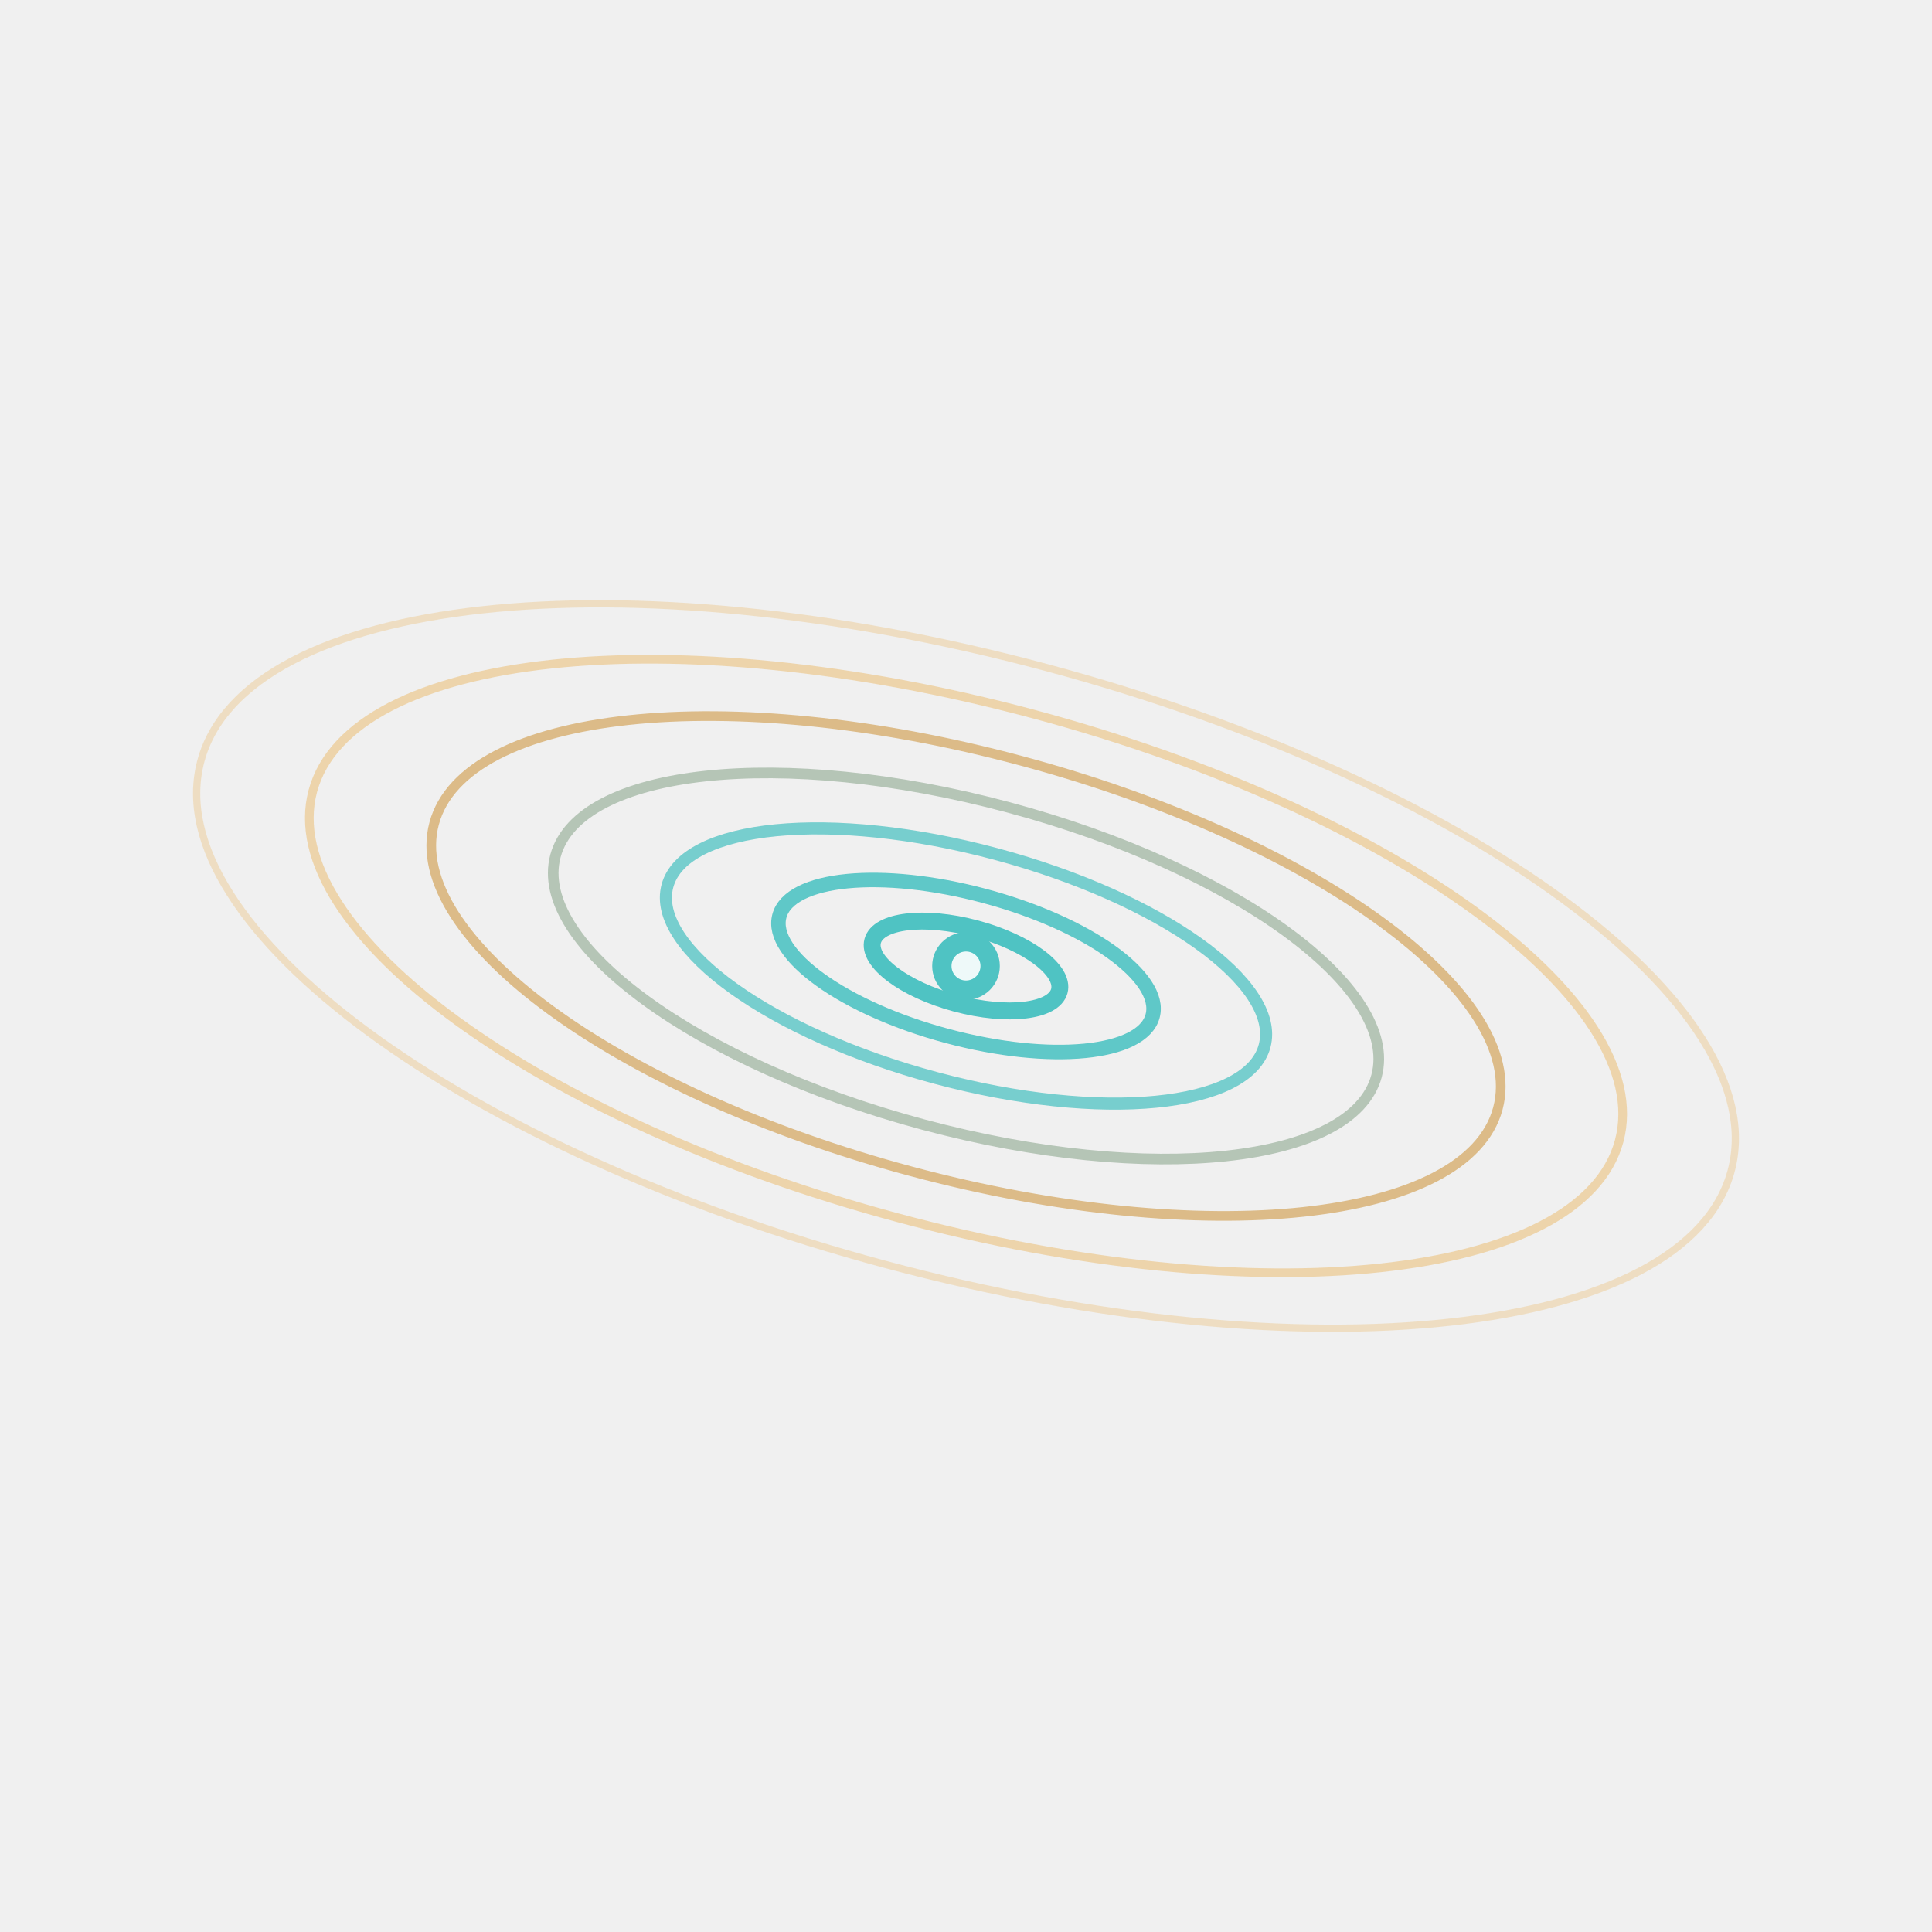
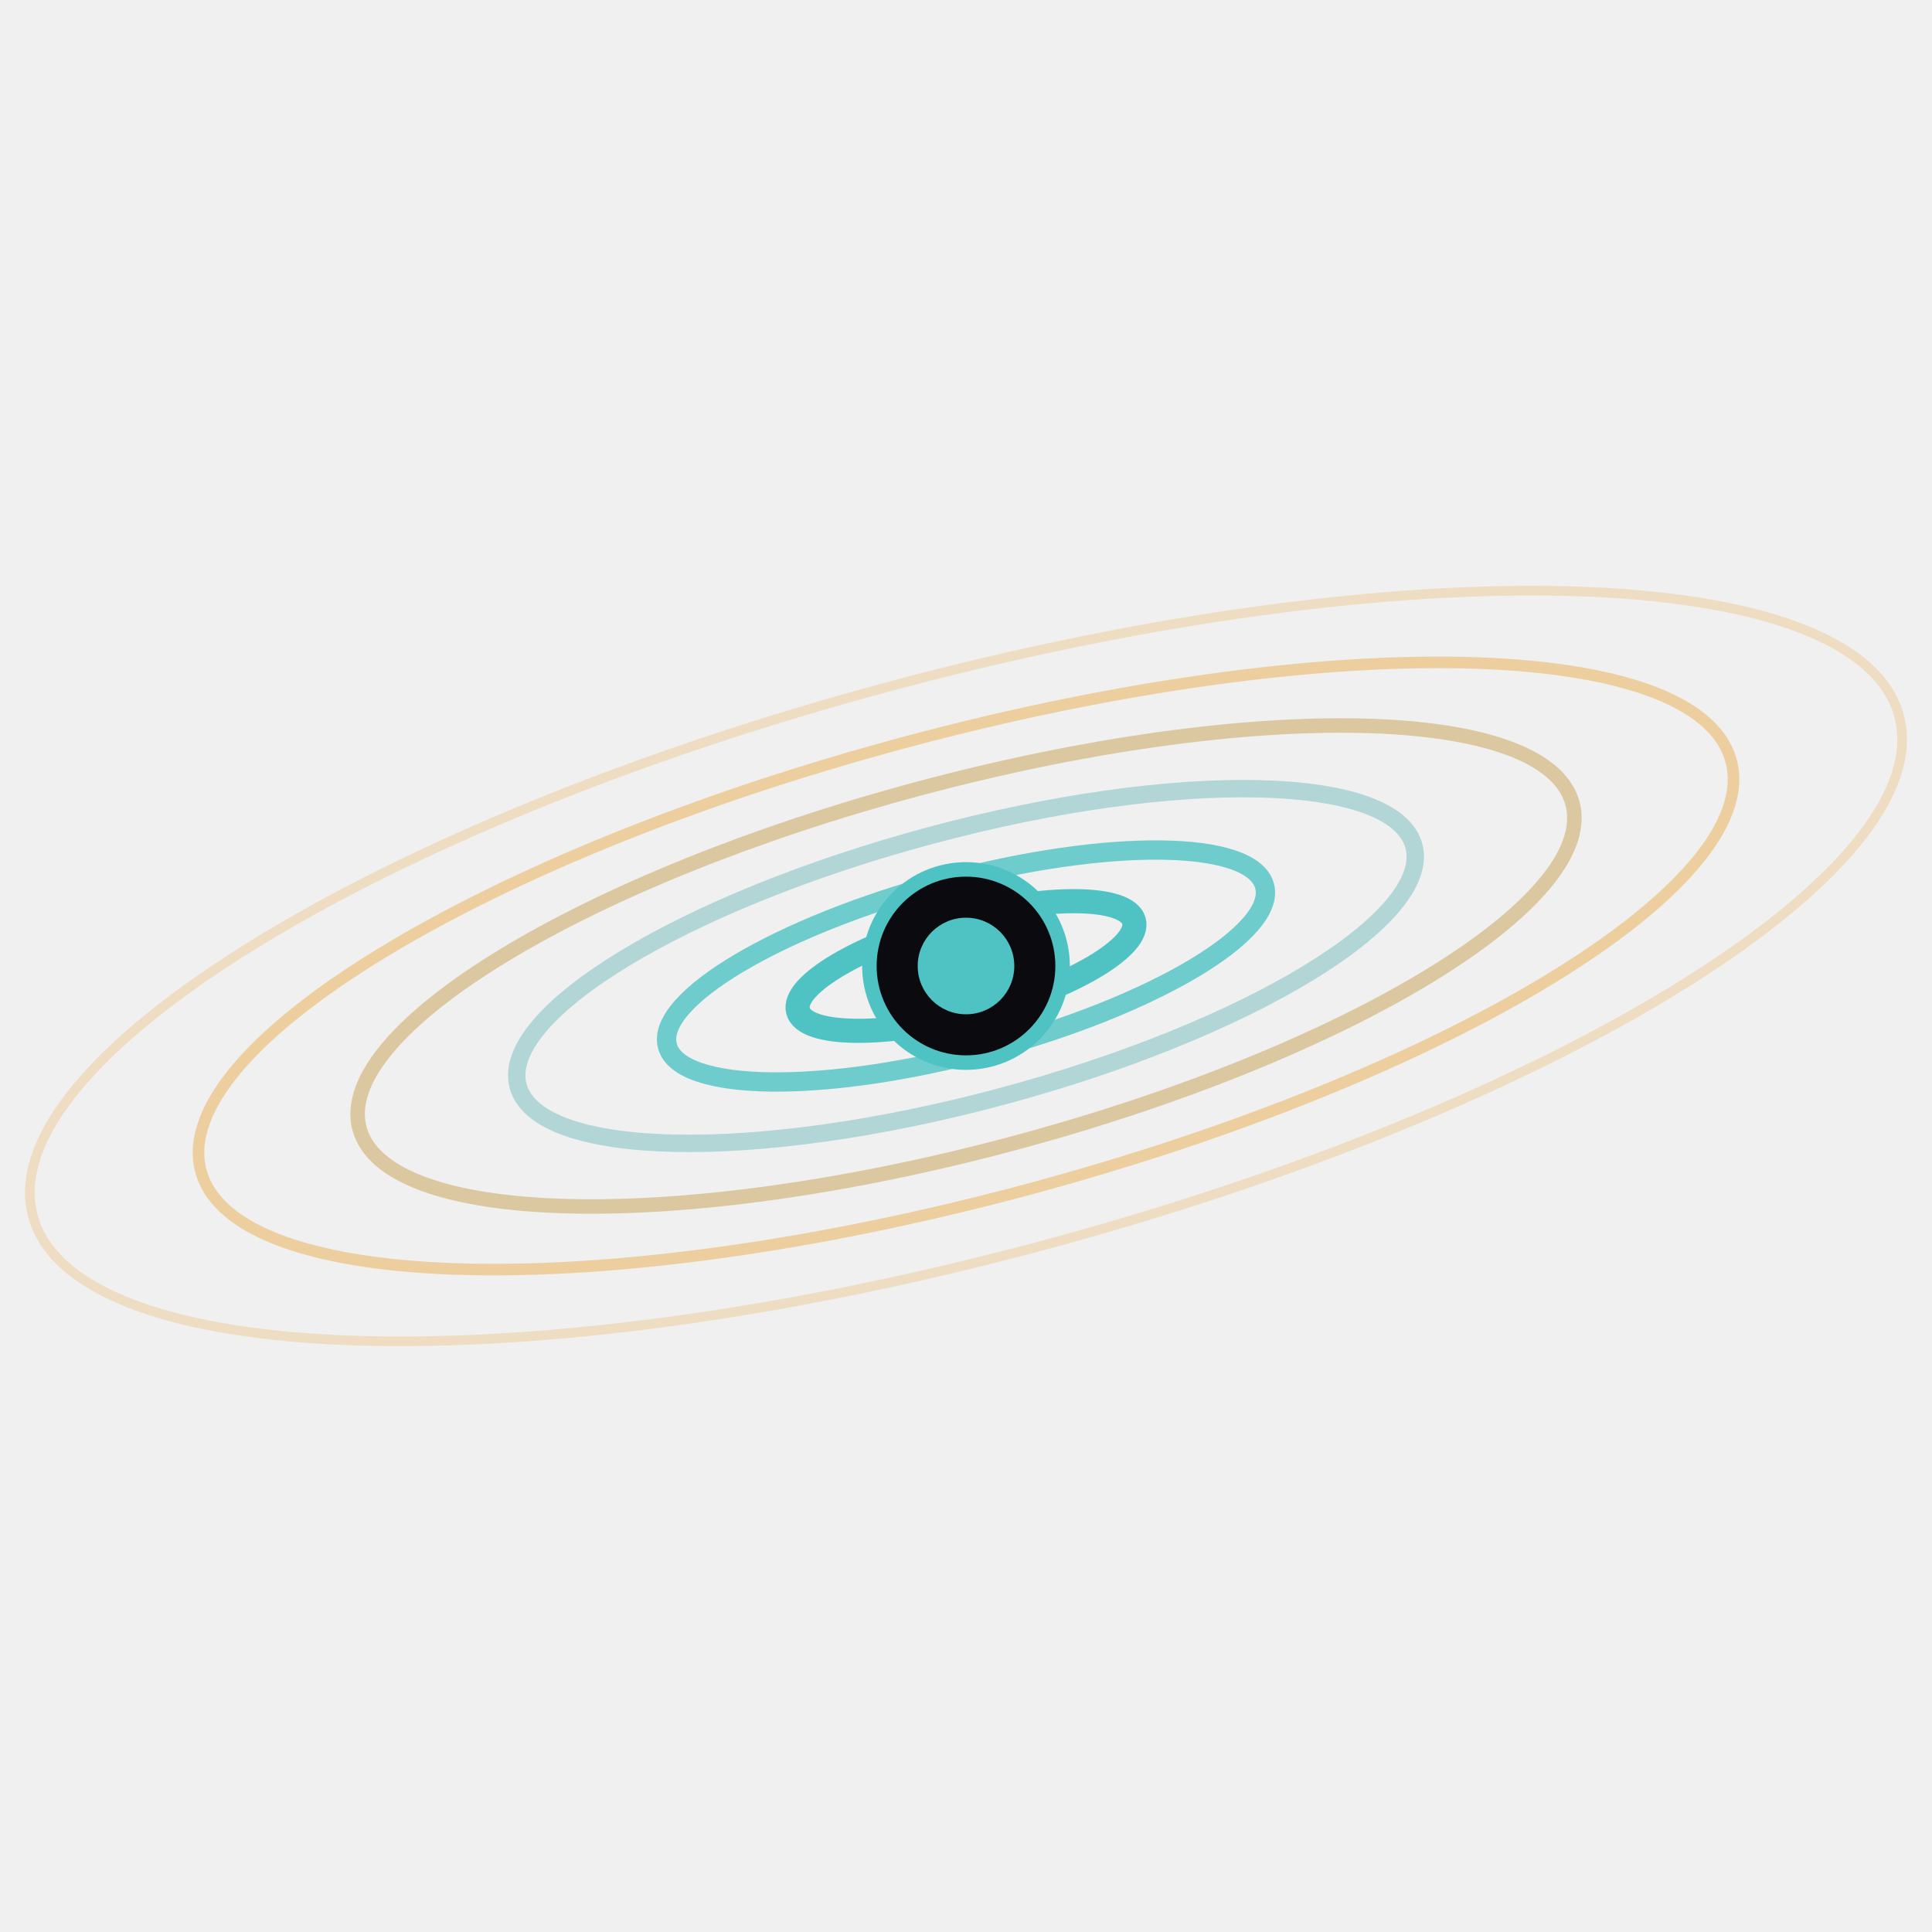
- <svg xmlns="http://www.w3.org/2000/svg" viewBox="0 0 200 200" width="200" height="200">
-   <g transform="rotate(15, 100, 100)">
-     <ellipse cx="100" cy="100" rx="82" ry="32" fill="none" stroke="#e8930a" stroke-width="0.75" opacity="0.20" />
-     <ellipse cx="100" cy="100" rx="70" ry="27" fill="none" stroke="#e8930a" stroke-width="0.9" opacity="0.30" />
-     <ellipse cx="100" cy="100" rx="57" ry="22" fill="none" stroke="#c47a08" stroke-width="1.0" opacity="0.45" />
-     <ellipse cx="100" cy="100" rx="44" ry="17" fill="none" stroke="#8ea890" stroke-width="1.1" opacity="0.60" />
-     <ellipse cx="100" cy="100" rx="32" ry="12" fill="none" stroke="#4fc3c3" stroke-width="1.25" opacity="0.75" />
-     <ellipse cx="100" cy="100" rx="20" ry="7.5" fill="none" stroke="#4fc3c3" stroke-width="1.5" opacity="0.90" />
-     <ellipse cx="100" cy="100" rx="10" ry="4" fill="none" stroke="#4fc3c3" stroke-width="1.75" opacity="1.0" />
+ <svg xmlns="http://www.w3.org/2000/svg" width="200" height="200" viewBox="0 0 200 200">
+   <g transform="translate(100,100)">
+     <ellipse cx="0" cy="0" rx="100" ry="30" fill="none" stroke="#e8930a" stroke-width="1" opacity="0.2" transform="rotate(-15)" />
+     <ellipse cx="0" cy="0" rx="82" ry="24" fill="none" stroke="#e8930a" stroke-width="1.2" opacity="0.35" transform="rotate(-15)" />
+     <ellipse cx="0" cy="0" rx="65" ry="19" fill="none" stroke="#c8a050" stroke-width="1.5" opacity="0.5" transform="rotate(-15)" />
+     <ellipse cx="0" cy="0" rx="48" ry="14" fill="none" stroke="#90c8c8" stroke-width="1.8" opacity="0.65" transform="rotate(-15)" />
+     <ellipse cx="0" cy="0" rx="32" ry="9" fill="none" stroke="#4fc3c3" stroke-width="2" opacity="0.8" transform="rotate(-15)" />
+     <ellipse cx="0" cy="0" rx="18" ry="5" fill="none" stroke="#4fc3c3" stroke-width="2.5" opacity="1" transform="rotate(-15)" />
+     <circle cx="0" cy="0" r="10" fill="#0a0a0f" stroke="#4fc3c3" stroke-width="1.5" />
+     <circle cx="0" cy="0" r="5" fill="#4fc3c3" />
  </g>
-   <circle cx="100" cy="100" r="3.5" fill="#4fc3c3" opacity="1.0" />
-   <circle cx="100" cy="100" r="1.5" fill="#ffffff" opacity="0.9" />
</svg>
